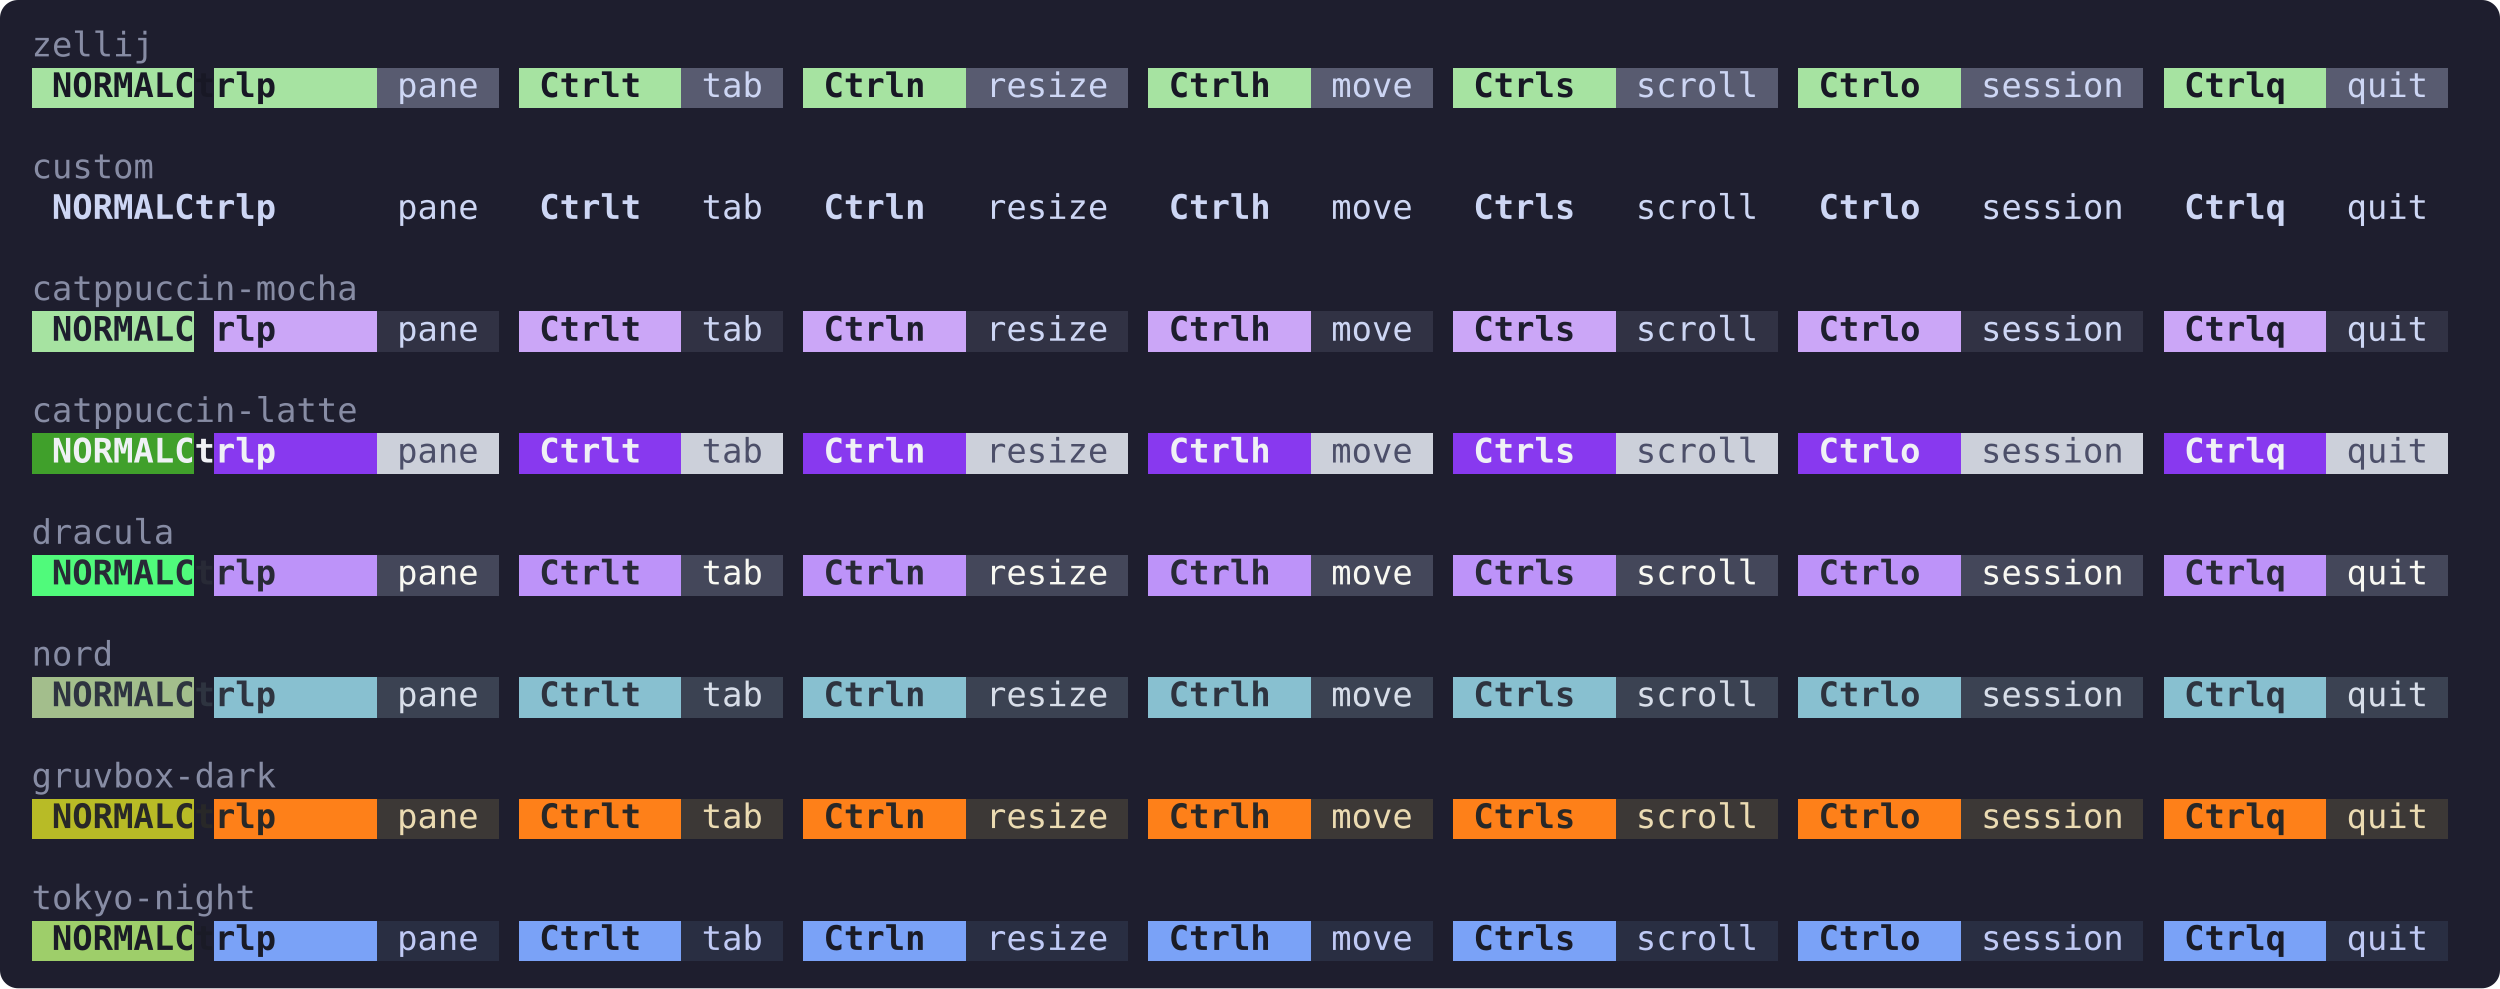
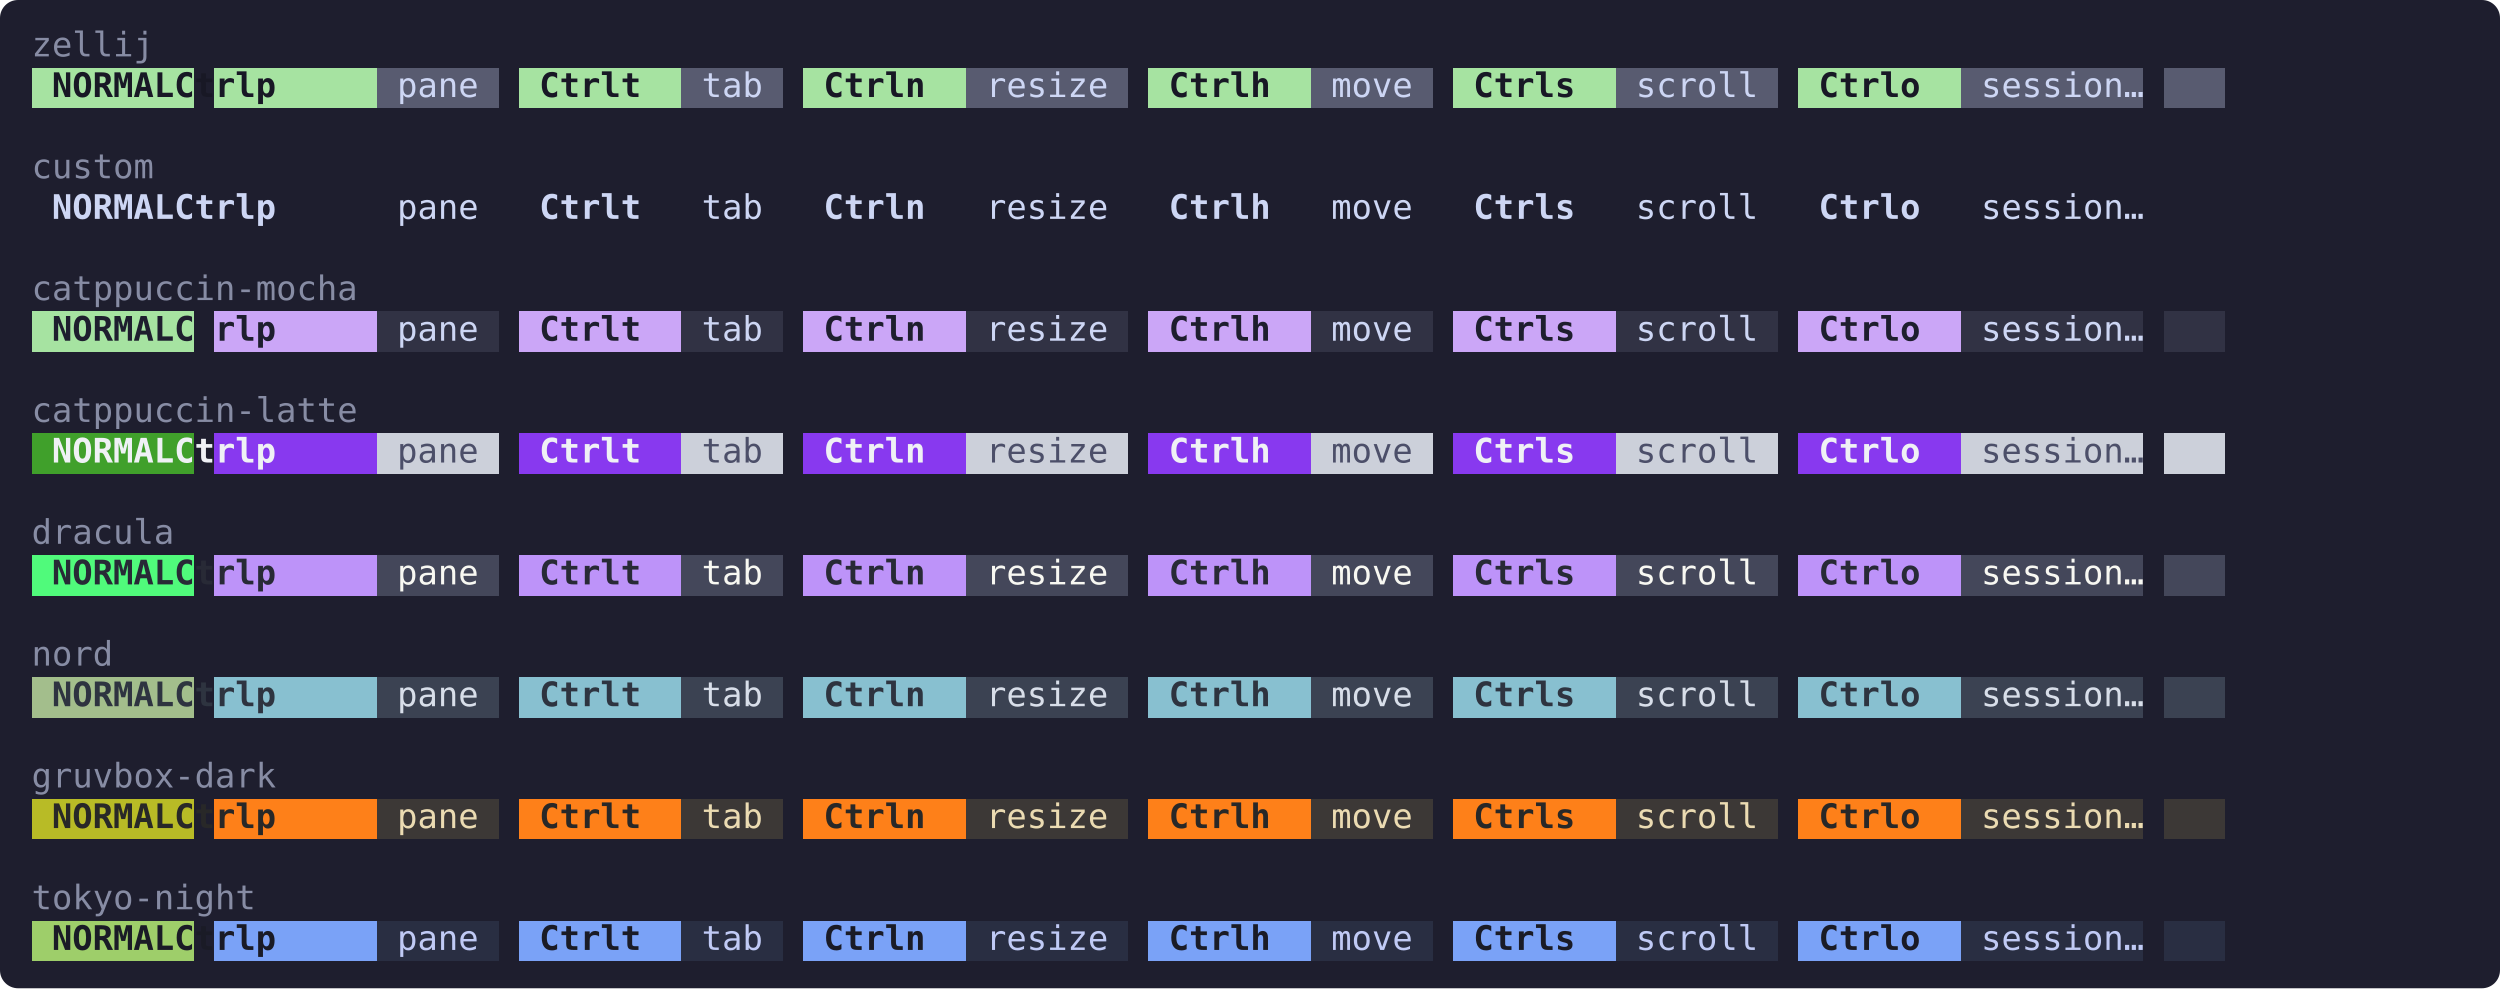
<svg xmlns="http://www.w3.org/2000/svg" width="1108" height="438" viewBox="0 0 1108 438" role="img">
  <rect width="1108" height="438" rx="8" fill="#1e1e2e" />
  <g transform="translate(14 12)">
    <g shape-rendering="crispEdges">
      <rect x="0" y="18" width="72" height="18" fill="#a6e3a1" />
      <rect x="81" y="18" width="72" height="18" fill="#a6e3a1" />
      <rect x="153" y="18" width="54" height="18" fill="#585b70" />
      <rect x="216" y="18" width="72" height="18" fill="#a6e3a1" />
      <rect x="288" y="18" width="45" height="18" fill="#585b70" />
      <rect x="342" y="18" width="72" height="18" fill="#a6e3a1" />
      <rect x="414" y="18" width="72" height="18" fill="#585b70" />
      <rect x="495" y="18" width="72" height="18" fill="#a6e3a1" />
      <rect x="567" y="18" width="54" height="18" fill="#585b70" />
      <rect x="630" y="18" width="72" height="18" fill="#a6e3a1" />
      <rect x="702" y="18" width="72" height="18" fill="#585b70" />
      <rect x="783" y="18" width="72" height="18" fill="#a6e3a1" />
      <rect x="855" y="18" width="81" height="18" fill="#585b70" />
-       <rect x="945" y="18" width="72" height="18" fill="#a6e3a1" />
-       <rect x="1017" y="18" width="54" height="18" fill="#585b70" />
+       <rect x="945" y="18" width="27" height="18" fill="#585b70" />
      <rect x="0" y="126" width="72" height="18" fill="#a6e3a1" />
      <rect x="81" y="126" width="72" height="18" fill="#cba6f7" />
      <rect x="153" y="126" width="54" height="18" fill="#313244" />
      <rect x="216" y="126" width="72" height="18" fill="#cba6f7" />
      <rect x="288" y="126" width="45" height="18" fill="#313244" />
      <rect x="342" y="126" width="72" height="18" fill="#cba6f7" />
      <rect x="414" y="126" width="72" height="18" fill="#313244" />
      <rect x="495" y="126" width="72" height="18" fill="#cba6f7" />
      <rect x="567" y="126" width="54" height="18" fill="#313244" />
      <rect x="630" y="126" width="72" height="18" fill="#cba6f7" />
      <rect x="702" y="126" width="72" height="18" fill="#313244" />
      <rect x="783" y="126" width="72" height="18" fill="#cba6f7" />
      <rect x="855" y="126" width="81" height="18" fill="#313244" />
-       <rect x="945" y="126" width="72" height="18" fill="#cba6f7" />
-       <rect x="1017" y="126" width="54" height="18" fill="#313244" />
+       <rect x="945" y="126" width="27" height="18" fill="#313244" />
      <rect x="0" y="180" width="72" height="18" fill="#40a02b" />
      <rect x="81" y="180" width="72" height="18" fill="#8839ef" />
      <rect x="153" y="180" width="54" height="18" fill="#ccd0da" />
      <rect x="216" y="180" width="72" height="18" fill="#8839ef" />
      <rect x="288" y="180" width="45" height="18" fill="#ccd0da" />
      <rect x="342" y="180" width="72" height="18" fill="#8839ef" />
      <rect x="414" y="180" width="72" height="18" fill="#ccd0da" />
      <rect x="495" y="180" width="72" height="18" fill="#8839ef" />
      <rect x="567" y="180" width="54" height="18" fill="#ccd0da" />
      <rect x="630" y="180" width="72" height="18" fill="#8839ef" />
      <rect x="702" y="180" width="72" height="18" fill="#ccd0da" />
      <rect x="783" y="180" width="72" height="18" fill="#8839ef" />
      <rect x="855" y="180" width="81" height="18" fill="#ccd0da" />
-       <rect x="945" y="180" width="72" height="18" fill="#8839ef" />
-       <rect x="1017" y="180" width="54" height="18" fill="#ccd0da" />
+       <rect x="945" y="180" width="27" height="18" fill="#ccd0da" />
      <rect x="0" y="234" width="72" height="18" fill="#50fa7b" />
      <rect x="81" y="234" width="72" height="18" fill="#bd93f9" />
      <rect x="153" y="234" width="54" height="18" fill="#44475a" />
      <rect x="216" y="234" width="72" height="18" fill="#bd93f9" />
      <rect x="288" y="234" width="45" height="18" fill="#44475a" />
      <rect x="342" y="234" width="72" height="18" fill="#bd93f9" />
      <rect x="414" y="234" width="72" height="18" fill="#44475a" />
      <rect x="495" y="234" width="72" height="18" fill="#bd93f9" />
      <rect x="567" y="234" width="54" height="18" fill="#44475a" />
      <rect x="630" y="234" width="72" height="18" fill="#bd93f9" />
      <rect x="702" y="234" width="72" height="18" fill="#44475a" />
      <rect x="783" y="234" width="72" height="18" fill="#bd93f9" />
      <rect x="855" y="234" width="81" height="18" fill="#44475a" />
-       <rect x="945" y="234" width="72" height="18" fill="#bd93f9" />
-       <rect x="1017" y="234" width="54" height="18" fill="#44475a" />
+       <rect x="945" y="234" width="27" height="18" fill="#44475a" />
      <rect x="0" y="288" width="72" height="18" fill="#a3be8c" />
      <rect x="81" y="288" width="72" height="18" fill="#88c0d0" />
      <rect x="153" y="288" width="54" height="18" fill="#3b4252" />
      <rect x="216" y="288" width="72" height="18" fill="#88c0d0" />
      <rect x="288" y="288" width="45" height="18" fill="#3b4252" />
      <rect x="342" y="288" width="72" height="18" fill="#88c0d0" />
      <rect x="414" y="288" width="72" height="18" fill="#3b4252" />
      <rect x="495" y="288" width="72" height="18" fill="#88c0d0" />
      <rect x="567" y="288" width="54" height="18" fill="#3b4252" />
      <rect x="630" y="288" width="72" height="18" fill="#88c0d0" />
      <rect x="702" y="288" width="72" height="18" fill="#3b4252" />
      <rect x="783" y="288" width="72" height="18" fill="#88c0d0" />
      <rect x="855" y="288" width="81" height="18" fill="#3b4252" />
-       <rect x="945" y="288" width="72" height="18" fill="#88c0d0" />
-       <rect x="1017" y="288" width="54" height="18" fill="#3b4252" />
+       <rect x="945" y="288" width="27" height="18" fill="#3b4252" />
      <rect x="0" y="342" width="72" height="18" fill="#b8bb26" />
      <rect x="81" y="342" width="72" height="18" fill="#fe8019" />
      <rect x="153" y="342" width="54" height="18" fill="#3c3836" />
      <rect x="216" y="342" width="72" height="18" fill="#fe8019" />
      <rect x="288" y="342" width="45" height="18" fill="#3c3836" />
      <rect x="342" y="342" width="72" height="18" fill="#fe8019" />
      <rect x="414" y="342" width="72" height="18" fill="#3c3836" />
      <rect x="495" y="342" width="72" height="18" fill="#fe8019" />
      <rect x="567" y="342" width="54" height="18" fill="#3c3836" />
      <rect x="630" y="342" width="72" height="18" fill="#fe8019" />
      <rect x="702" y="342" width="72" height="18" fill="#3c3836" />
      <rect x="783" y="342" width="72" height="18" fill="#fe8019" />
      <rect x="855" y="342" width="81" height="18" fill="#3c3836" />
-       <rect x="945" y="342" width="72" height="18" fill="#fe8019" />
-       <rect x="1017" y="342" width="54" height="18" fill="#3c3836" />
+       <rect x="945" y="342" width="27" height="18" fill="#3c3836" />
      <rect x="0" y="396" width="72" height="18" fill="#9ece6a" />
      <rect x="81" y="396" width="72" height="18" fill="#7aa2f7" />
      <rect x="153" y="396" width="54" height="18" fill="#292e42" />
      <rect x="216" y="396" width="72" height="18" fill="#7aa2f7" />
      <rect x="288" y="396" width="45" height="18" fill="#292e42" />
      <rect x="342" y="396" width="72" height="18" fill="#7aa2f7" />
      <rect x="414" y="396" width="72" height="18" fill="#292e42" />
      <rect x="495" y="396" width="72" height="18" fill="#7aa2f7" />
      <rect x="567" y="396" width="54" height="18" fill="#292e42" />
      <rect x="630" y="396" width="72" height="18" fill="#7aa2f7" />
      <rect x="702" y="396" width="72" height="18" fill="#292e42" />
      <rect x="783" y="396" width="72" height="18" fill="#7aa2f7" />
      <rect x="855" y="396" width="81" height="18" fill="#292e42" />
-       <rect x="945" y="396" width="72" height="18" fill="#7aa2f7" />
-       <rect x="1017" y="396" width="54" height="18" fill="#292e42" />
+       <rect x="945" y="396" width="27" height="18" fill="#292e42" />
    </g>
    <g font-family="ui-monospace, SFMono-Regular, Menlo, Consolas, 'DejaVu Sans Mono', monospace" font-size="15" xml:space="preserve">
      <text y="13">
        <tspan x="0 9 18 27 36 45" fill="#878ca4">zellij</tspan>
      </text>
      <text y="31">
        <tspan x="9 18 27 36 45 54 90 99 108 117 135" fill="#181825" font-weight="bold">NORMALCtrlp</tspan>
        <tspan x="162 171 180 189" fill="#cdd6f4">pane</tspan>
        <tspan x="225 234 243 252 270" fill="#181825" font-weight="bold">Ctrlt</tspan>
        <tspan x="297 306 315" fill="#cdd6f4">tab</tspan>
        <tspan x="351 360 369 378 396" fill="#181825" font-weight="bold">Ctrln</tspan>
        <tspan x="423 432 441 450 459 468" fill="#cdd6f4">resize</tspan>
        <tspan x="504 513 522 531 549" fill="#181825" font-weight="bold">Ctrlh</tspan>
        <tspan x="576 585 594 603" fill="#cdd6f4">move</tspan>
        <tspan x="639 648 657 666 684" fill="#181825" font-weight="bold">Ctrls</tspan>
        <tspan x="711 720 729 738 747 756" fill="#cdd6f4">scroll</tspan>
        <tspan x="792 801 810 819 837" fill="#181825" font-weight="bold">Ctrlo</tspan>
-         <tspan x="864 873 882 891 900 909 918" fill="#cdd6f4">session</tspan>
-         <tspan x="954 963 972 981 999" fill="#181825" font-weight="bold">Ctrlq</tspan>
-         <tspan x="1026 1035 1044 1053" fill="#cdd6f4">quit</tspan>
+         <tspan x="864 873 882 891 900 909 918 954" fill="#cdd6f4">session…</tspan>
      </text>
      <text y="67">
        <tspan x="0 9 18 27 36 45" fill="#878ca4">custom</tspan>
      </text>
      <text y="85">
        <tspan x="9 18 27 36 45 54 90 99 108 117 135" fill="#cdd6f4" font-weight="bold">NORMALCtrlp</tspan>
        <tspan x="162 171 180 189" fill="#cdd6f4">pane</tspan>
        <tspan x="225 234 243 252 270" fill="#cdd6f4" font-weight="bold">Ctrlt</tspan>
        <tspan x="297 306 315" fill="#cdd6f4">tab</tspan>
        <tspan x="351 360 369 378 396" fill="#cdd6f4" font-weight="bold">Ctrln</tspan>
        <tspan x="423 432 441 450 459 468" fill="#cdd6f4">resize</tspan>
        <tspan x="504 513 522 531 549" fill="#cdd6f4" font-weight="bold">Ctrlh</tspan>
        <tspan x="576 585 594 603" fill="#cdd6f4">move</tspan>
        <tspan x="639 648 657 666 684" fill="#cdd6f4" font-weight="bold">Ctrls</tspan>
        <tspan x="711 720 729 738 747 756" fill="#cdd6f4">scroll</tspan>
        <tspan x="792 801 810 819 837" fill="#cdd6f4" font-weight="bold">Ctrlo</tspan>
-         <tspan x="864 873 882 891 900 909 918" fill="#cdd6f4">session</tspan>
-         <tspan x="954 963 972 981 999" fill="#cdd6f4" font-weight="bold">Ctrlq</tspan>
-         <tspan x="1026 1035 1044 1053" fill="#cdd6f4">quit</tspan>
+         <tspan x="864 873 882 891 900 909 918 954" fill="#cdd6f4">session…</tspan>
      </text>
      <text y="121">
        <tspan x="0 9 18 27 36 45 54 63 72 81 90 99 108 117 126 135" fill="#878ca4">catppuccin-mocha</tspan>
      </text>
      <text y="139">
        <tspan x="9 18 27 36 45 54 90 99 108 117 135" fill="#1e1e2e" font-weight="bold">NORMALCtrlp</tspan>
        <tspan x="162 171 180 189" fill="#cdd6f4">pane</tspan>
        <tspan x="225 234 243 252 270" fill="#1e1e2e" font-weight="bold">Ctrlt</tspan>
        <tspan x="297 306 315" fill="#cdd6f4">tab</tspan>
        <tspan x="351 360 369 378 396" fill="#1e1e2e" font-weight="bold">Ctrln</tspan>
        <tspan x="423 432 441 450 459 468" fill="#cdd6f4">resize</tspan>
        <tspan x="504 513 522 531 549" fill="#1e1e2e" font-weight="bold">Ctrlh</tspan>
        <tspan x="576 585 594 603" fill="#cdd6f4">move</tspan>
        <tspan x="639 648 657 666 684" fill="#1e1e2e" font-weight="bold">Ctrls</tspan>
        <tspan x="711 720 729 738 747 756" fill="#cdd6f4">scroll</tspan>
        <tspan x="792 801 810 819 837" fill="#1e1e2e" font-weight="bold">Ctrlo</tspan>
-         <tspan x="864 873 882 891 900 909 918" fill="#cdd6f4">session</tspan>
-         <tspan x="954 963 972 981 999" fill="#1e1e2e" font-weight="bold">Ctrlq</tspan>
-         <tspan x="1026 1035 1044 1053" fill="#cdd6f4">quit</tspan>
+         <tspan x="864 873 882 891 900 909 918 954" fill="#cdd6f4">session…</tspan>
      </text>
      <text y="175">
        <tspan x="0 9 18 27 36 45 54 63 72 81 90 99 108 117 126 135" fill="#878ca4">catppuccin-latte</tspan>
      </text>
      <text y="193">
        <tspan x="9 18 27 36 45 54 90 99 108 117 135" fill="#eff1f5" font-weight="bold">NORMALCtrlp</tspan>
        <tspan x="162 171 180 189" fill="#4c4f69">pane</tspan>
        <tspan x="225 234 243 252 270" fill="#eff1f5" font-weight="bold">Ctrlt</tspan>
        <tspan x="297 306 315" fill="#4c4f69">tab</tspan>
        <tspan x="351 360 369 378 396" fill="#eff1f5" font-weight="bold">Ctrln</tspan>
        <tspan x="423 432 441 450 459 468" fill="#4c4f69">resize</tspan>
        <tspan x="504 513 522 531 549" fill="#eff1f5" font-weight="bold">Ctrlh</tspan>
        <tspan x="576 585 594 603" fill="#4c4f69">move</tspan>
        <tspan x="639 648 657 666 684" fill="#eff1f5" font-weight="bold">Ctrls</tspan>
        <tspan x="711 720 729 738 747 756" fill="#4c4f69">scroll</tspan>
        <tspan x="792 801 810 819 837" fill="#eff1f5" font-weight="bold">Ctrlo</tspan>
-         <tspan x="864 873 882 891 900 909 918" fill="#4c4f69">session</tspan>
-         <tspan x="954 963 972 981 999" fill="#eff1f5" font-weight="bold">Ctrlq</tspan>
-         <tspan x="1026 1035 1044 1053" fill="#4c4f69">quit</tspan>
+         <tspan x="864 873 882 891 900 909 918 954" fill="#4c4f69">session…</tspan>
      </text>
      <text y="229">
        <tspan x="0 9 18 27 36 45 54" fill="#878ca4">dracula</tspan>
      </text>
      <text y="247">
        <tspan x="9 18 27 36 45 54 90 99 108 117 135" fill="#282a36" font-weight="bold">NORMALCtrlp</tspan>
        <tspan x="162 171 180 189" fill="#f8f8f2">pane</tspan>
        <tspan x="225 234 243 252 270" fill="#282a36" font-weight="bold">Ctrlt</tspan>
        <tspan x="297 306 315" fill="#f8f8f2">tab</tspan>
        <tspan x="351 360 369 378 396" fill="#282a36" font-weight="bold">Ctrln</tspan>
        <tspan x="423 432 441 450 459 468" fill="#f8f8f2">resize</tspan>
        <tspan x="504 513 522 531 549" fill="#282a36" font-weight="bold">Ctrlh</tspan>
        <tspan x="576 585 594 603" fill="#f8f8f2">move</tspan>
        <tspan x="639 648 657 666 684" fill="#282a36" font-weight="bold">Ctrls</tspan>
        <tspan x="711 720 729 738 747 756" fill="#f8f8f2">scroll</tspan>
        <tspan x="792 801 810 819 837" fill="#282a36" font-weight="bold">Ctrlo</tspan>
-         <tspan x="864 873 882 891 900 909 918" fill="#f8f8f2">session</tspan>
-         <tspan x="954 963 972 981 999" fill="#282a36" font-weight="bold">Ctrlq</tspan>
-         <tspan x="1026 1035 1044 1053" fill="#f8f8f2">quit</tspan>
+         <tspan x="864 873 882 891 900 909 918 954" fill="#f8f8f2">session…</tspan>
      </text>
      <text y="283">
        <tspan x="0 9 18 27" fill="#878ca4">nord</tspan>
      </text>
      <text y="301">
        <tspan x="9 18 27 36 45 54 90 99 108 117 135" fill="#2e3440" font-weight="bold">NORMALCtrlp</tspan>
        <tspan x="162 171 180 189" fill="#d8dee9">pane</tspan>
        <tspan x="225 234 243 252 270" fill="#2e3440" font-weight="bold">Ctrlt</tspan>
        <tspan x="297 306 315" fill="#d8dee9">tab</tspan>
        <tspan x="351 360 369 378 396" fill="#2e3440" font-weight="bold">Ctrln</tspan>
        <tspan x="423 432 441 450 459 468" fill="#d8dee9">resize</tspan>
        <tspan x="504 513 522 531 549" fill="#2e3440" font-weight="bold">Ctrlh</tspan>
        <tspan x="576 585 594 603" fill="#d8dee9">move</tspan>
        <tspan x="639 648 657 666 684" fill="#2e3440" font-weight="bold">Ctrls</tspan>
        <tspan x="711 720 729 738 747 756" fill="#d8dee9">scroll</tspan>
        <tspan x="792 801 810 819 837" fill="#2e3440" font-weight="bold">Ctrlo</tspan>
-         <tspan x="864 873 882 891 900 909 918" fill="#d8dee9">session</tspan>
-         <tspan x="954 963 972 981 999" fill="#2e3440" font-weight="bold">Ctrlq</tspan>
-         <tspan x="1026 1035 1044 1053" fill="#d8dee9">quit</tspan>
+         <tspan x="864 873 882 891 900 909 918 954" fill="#d8dee9">session…</tspan>
      </text>
      <text y="337">
        <tspan x="0 9 18 27 36 45 54 63 72 81 90 99" fill="#878ca4">gruvbox-dark</tspan>
      </text>
      <text y="355">
        <tspan x="9 18 27 36 45 54 90 99 108 117 135" fill="#282828" font-weight="bold">NORMALCtrlp</tspan>
        <tspan x="162 171 180 189" fill="#ebdbb2">pane</tspan>
        <tspan x="225 234 243 252 270" fill="#282828" font-weight="bold">Ctrlt</tspan>
        <tspan x="297 306 315" fill="#ebdbb2">tab</tspan>
        <tspan x="351 360 369 378 396" fill="#282828" font-weight="bold">Ctrln</tspan>
        <tspan x="423 432 441 450 459 468" fill="#ebdbb2">resize</tspan>
        <tspan x="504 513 522 531 549" fill="#282828" font-weight="bold">Ctrlh</tspan>
        <tspan x="576 585 594 603" fill="#ebdbb2">move</tspan>
        <tspan x="639 648 657 666 684" fill="#282828" font-weight="bold">Ctrls</tspan>
        <tspan x="711 720 729 738 747 756" fill="#ebdbb2">scroll</tspan>
        <tspan x="792 801 810 819 837" fill="#282828" font-weight="bold">Ctrlo</tspan>
-         <tspan x="864 873 882 891 900 909 918" fill="#ebdbb2">session</tspan>
-         <tspan x="954 963 972 981 999" fill="#282828" font-weight="bold">Ctrlq</tspan>
-         <tspan x="1026 1035 1044 1053" fill="#ebdbb2">quit</tspan>
+         <tspan x="864 873 882 891 900 909 918 954" fill="#ebdbb2">session…</tspan>
      </text>
      <text y="391">
        <tspan x="0 9 18 27 36 45 54 63 72 81 90" fill="#878ca4">tokyo-night</tspan>
      </text>
      <text y="409">
        <tspan x="9 18 27 36 45 54 90 99 108 117 135" fill="#1a1b26" font-weight="bold">NORMALCtrlp</tspan>
        <tspan x="162 171 180 189" fill="#c0caf5">pane</tspan>
        <tspan x="225 234 243 252 270" fill="#1a1b26" font-weight="bold">Ctrlt</tspan>
        <tspan x="297 306 315" fill="#c0caf5">tab</tspan>
        <tspan x="351 360 369 378 396" fill="#1a1b26" font-weight="bold">Ctrln</tspan>
        <tspan x="423 432 441 450 459 468" fill="#c0caf5">resize</tspan>
        <tspan x="504 513 522 531 549" fill="#1a1b26" font-weight="bold">Ctrlh</tspan>
        <tspan x="576 585 594 603" fill="#c0caf5">move</tspan>
        <tspan x="639 648 657 666 684" fill="#1a1b26" font-weight="bold">Ctrls</tspan>
        <tspan x="711 720 729 738 747 756" fill="#c0caf5">scroll</tspan>
        <tspan x="792 801 810 819 837" fill="#1a1b26" font-weight="bold">Ctrlo</tspan>
-         <tspan x="864 873 882 891 900 909 918" fill="#c0caf5">session</tspan>
-         <tspan x="954 963 972 981 999" fill="#1a1b26" font-weight="bold">Ctrlq</tspan>
-         <tspan x="1026 1035 1044 1053" fill="#c0caf5">quit</tspan>
+         <tspan x="864 873 882 891 900 909 918 954" fill="#c0caf5">session…</tspan>
      </text>
    </g>
  </g>
</svg>
